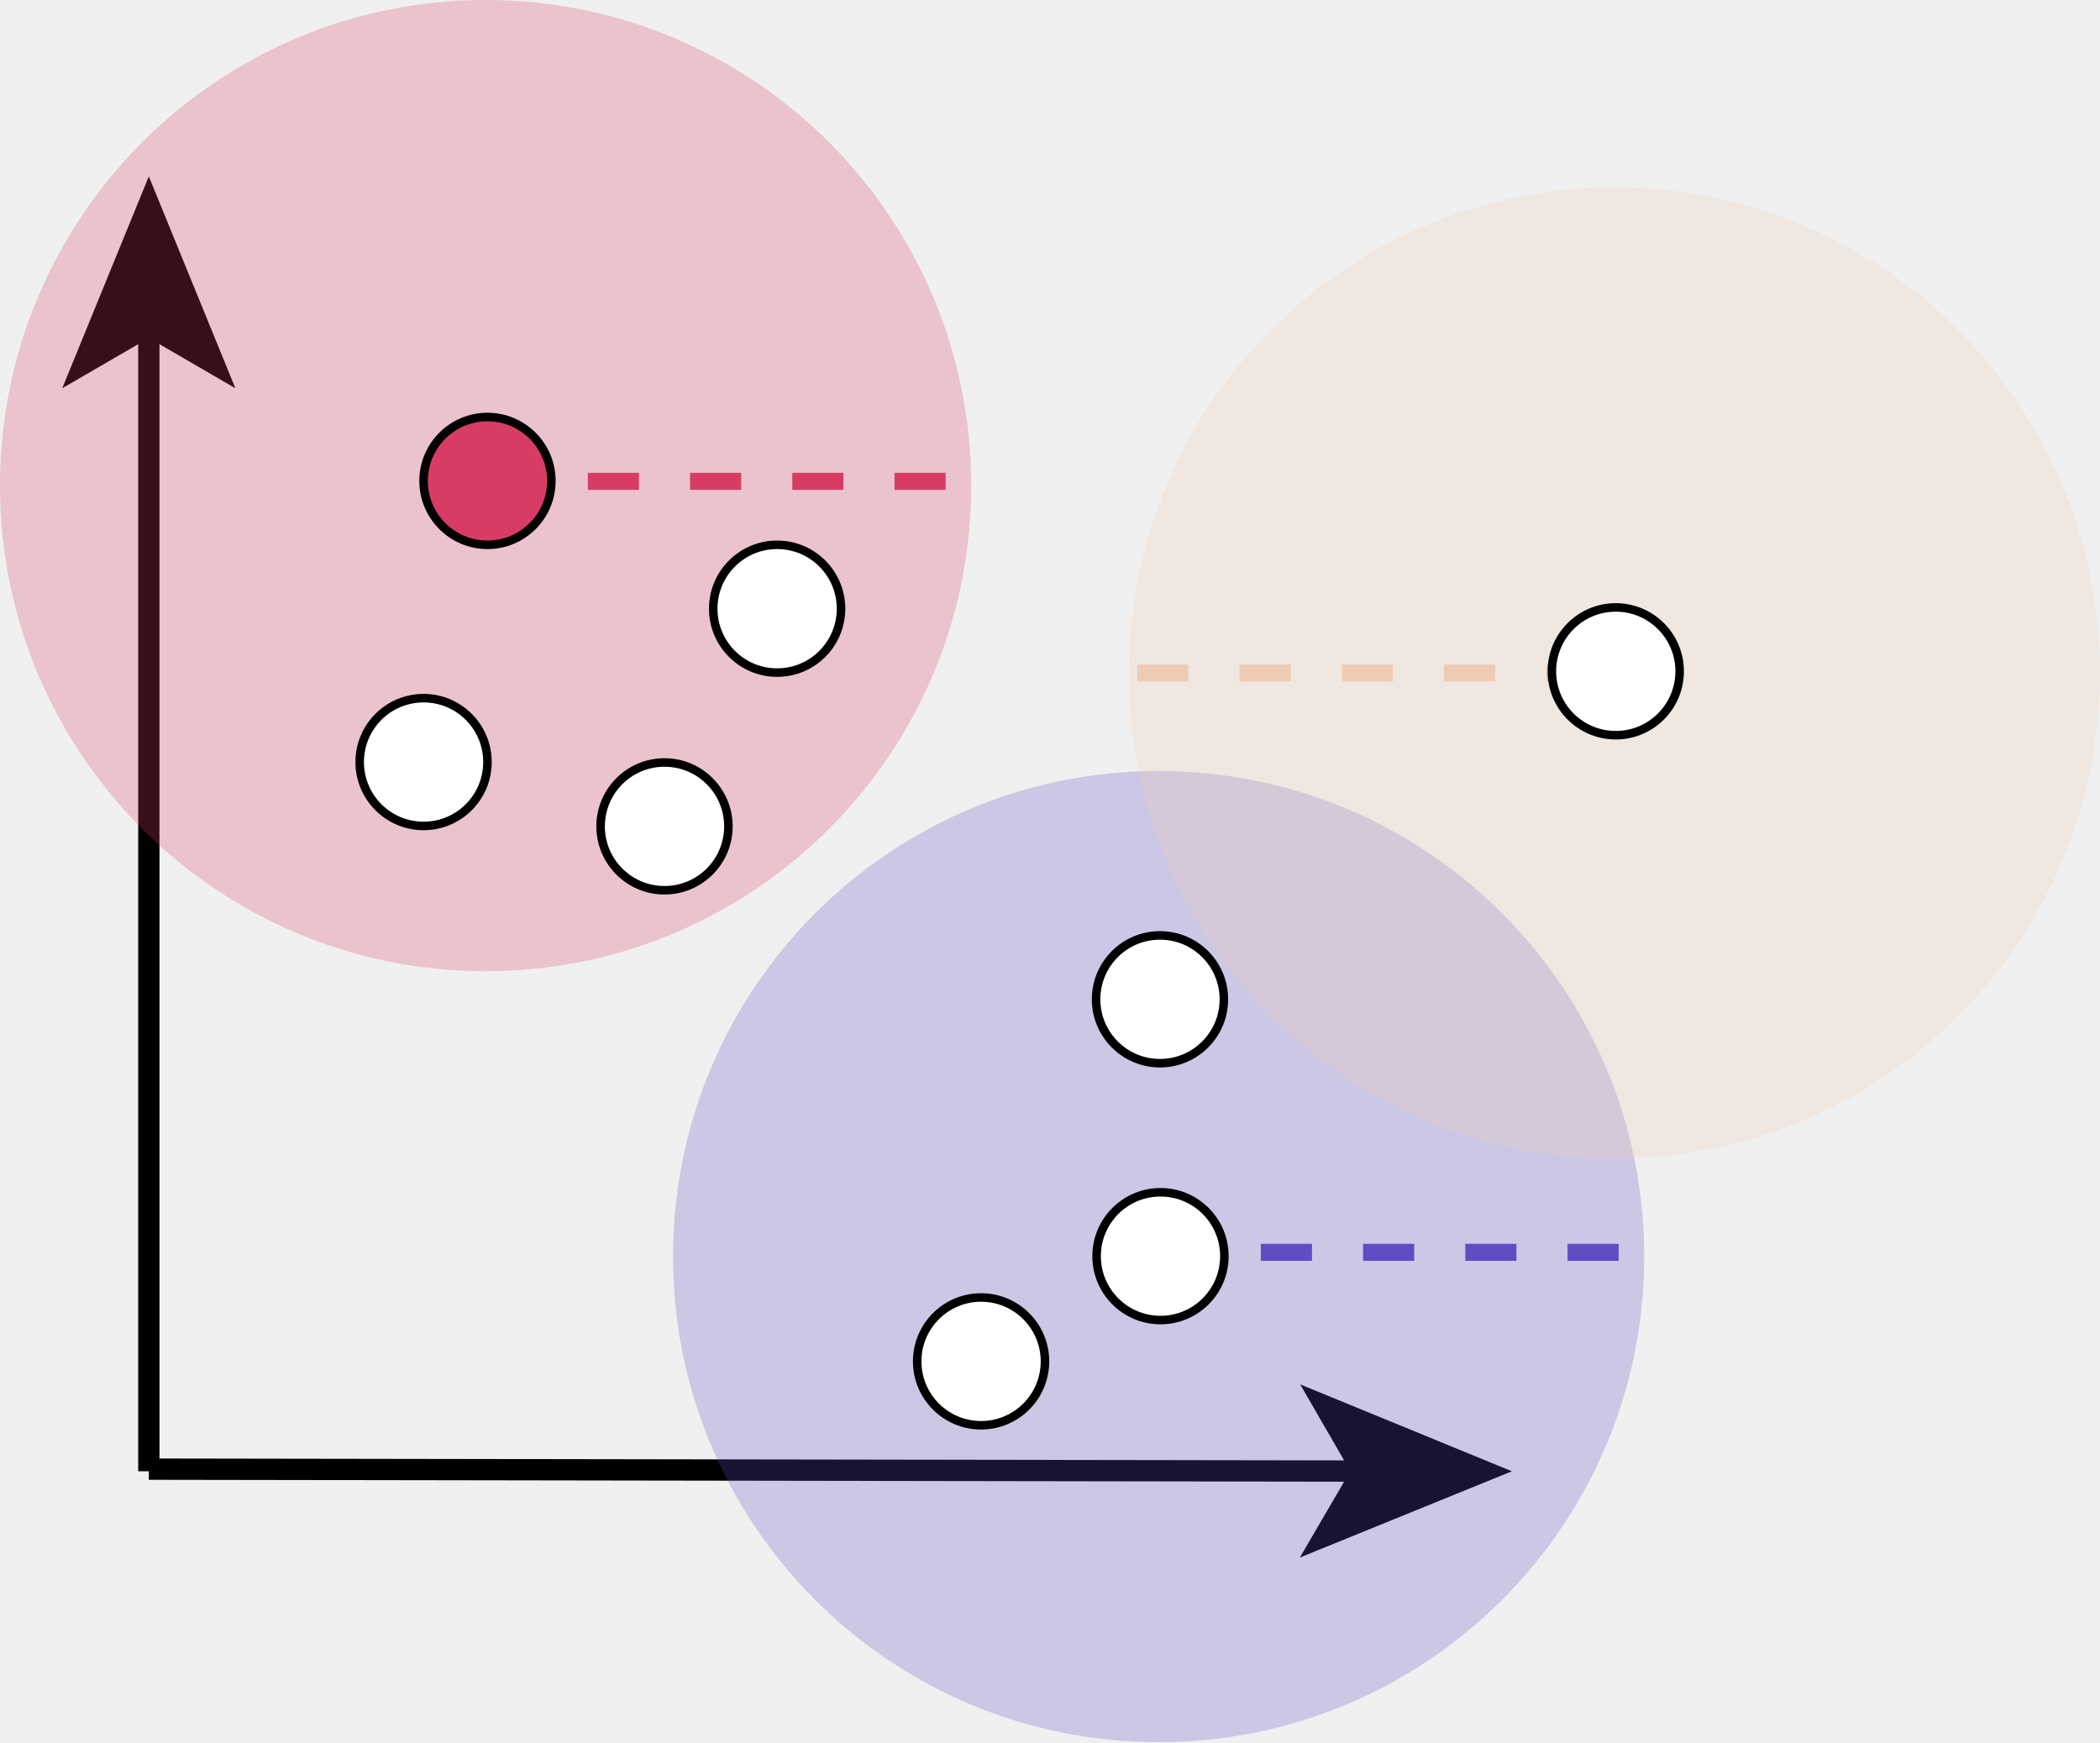
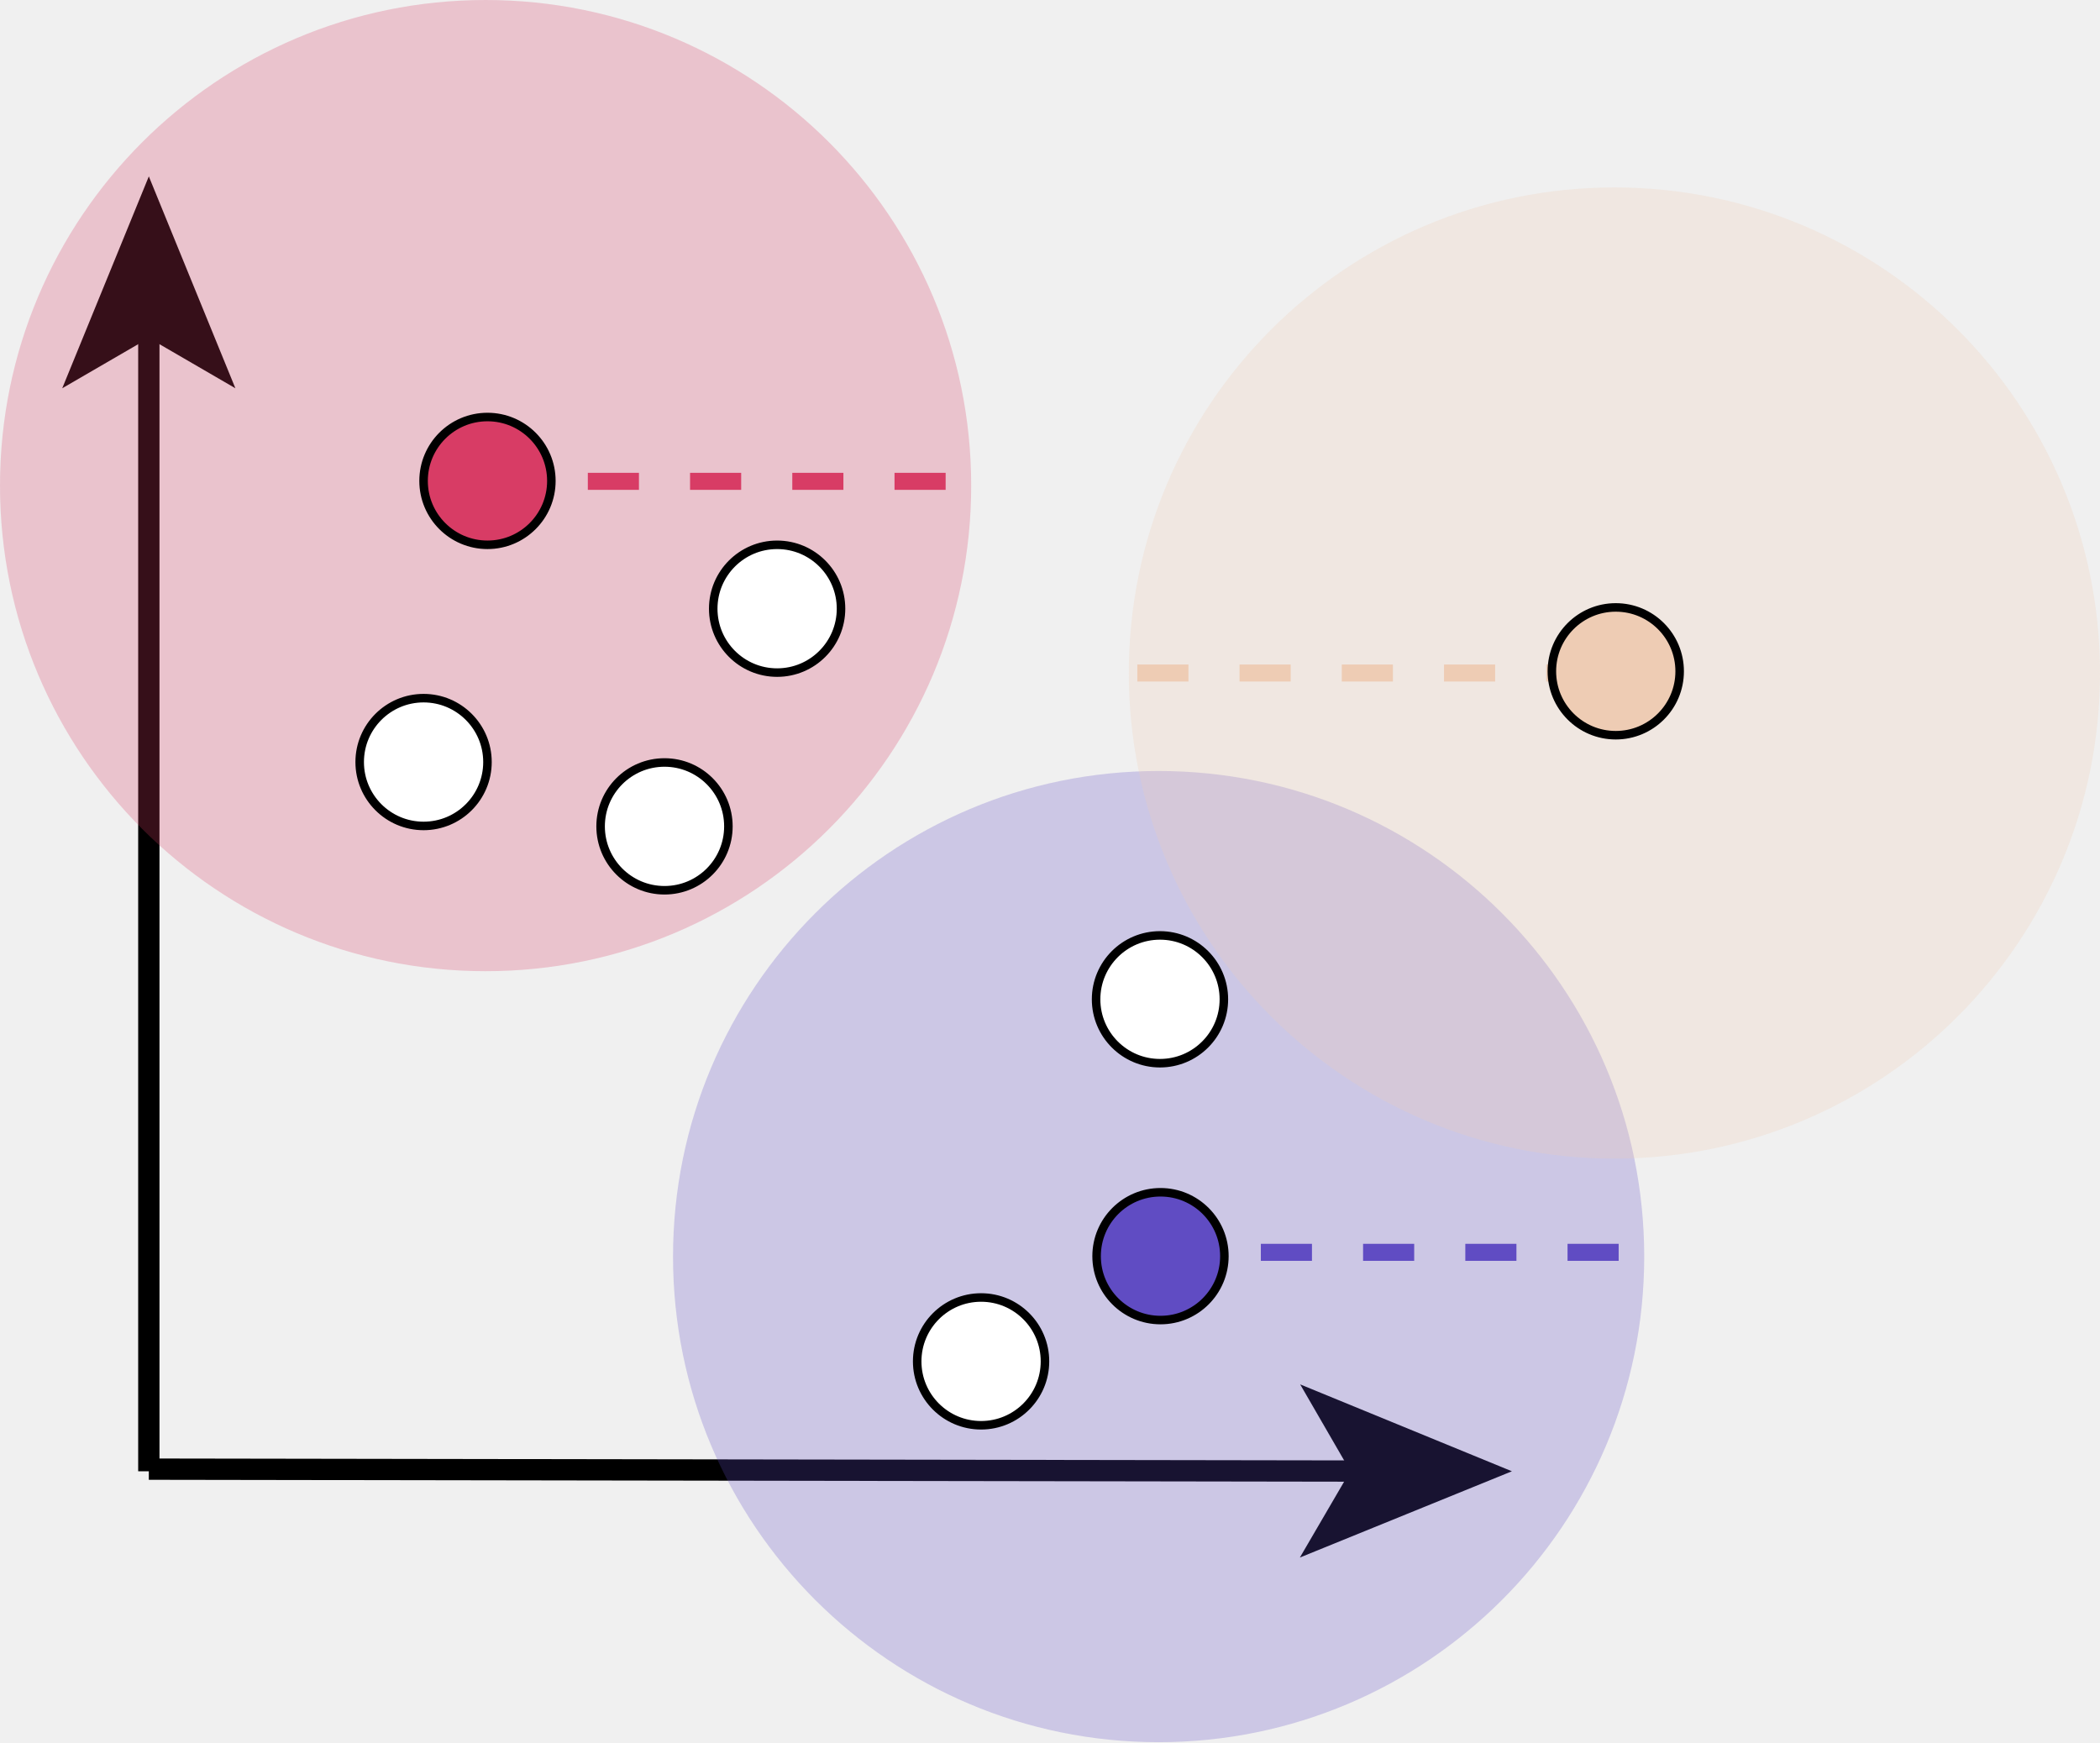
<svg xmlns="http://www.w3.org/2000/svg" viewBox="0 0 493 409">
  <defs>
-     <style>.cls-1,.cls-4,.cls-5,.cls-8{fill:none;}.cls-1,.cls-7,.cls-9{stroke:#000;}.cls-1,.cls-2,.cls-3,.cls-4,.cls-5,.cls-6,.cls-7,.cls-8,.cls-9{stroke-miterlimit:10;}.cls-1{stroke-width:5px;}.cls-2{fill:#604cc3;}.cls-2,.cls-4{stroke:#604cc3;}.cls-2,.cls-3,.cls-6{stroke-linecap:round;opacity:0.25;}.cls-2,.cls-3,.cls-4,.cls-5,.cls-6,.cls-8{stroke-width:4px;}.cls-3{fill:#eeccb4;}.cls-3,.cls-5{stroke:#eeccb4;}.cls-4,.cls-5,.cls-8{stroke-dasharray:12;}.cls-6,.cls-9{fill:#d83c65;}.cls-6,.cls-8{stroke:#d83c65;}.cls-7{fill:#fff;}.cls-7,.cls-9{stroke-width:2px;}</style>
+     <style>.cls-1,.cls-10,.cls-4,.cls-5{fill:none;}.cls-1,.cls-11,.cls-7,.cls-8,.cls-9{stroke:#000;}.cls-1,.cls-10,.cls-11,.cls-2,.cls-3,.cls-4,.cls-5,.cls-6,.cls-7,.cls-8,.cls-9{stroke-miterlimit:10;}.cls-1{stroke-width:5px;}.cls-2,.cls-9{fill:#604cc3;}.cls-2,.cls-4{stroke:#604cc3;}.cls-2,.cls-3,.cls-6{stroke-linecap:round;opacity:0.25;}.cls-10,.cls-2,.cls-3,.cls-4,.cls-5,.cls-6{stroke-width:4px;}.cls-3,.cls-8{fill:#eeccb4;}.cls-3,.cls-5{stroke:#eeccb4;}.cls-10,.cls-4,.cls-5{stroke-dasharray:12;}.cls-11,.cls-6{fill:#d83c65;}.cls-10,.cls-6{stroke:#d83c65;}.cls-7{fill:#fff;}.cls-11,.cls-7,.cls-8,.cls-9{stroke-width:2px;}</style>
  </defs>
  <g id="Layer_2" data-name="Layer 2">
-     <g id="Layer_1-2" data-name="Layer 1">
+     <g id="concentration">
      <line class="cls-1" x1="34.94" y1="76.71" x2="34.94" y2="345.4" />
      <polygon points="34.94 41.41 14.61 91.15 34.94 79.35 55.26 91.15 34.94 41.41" />
      <line class="cls-1" x1="319.64" y1="345.35" x2="34.94" y2="344.9" />
      <polygon points="354.94 345.4 305.23 325 317 345.35 305.16 365.65 354.94 345.4" />
      <circle class="cls-2" cx="272" cy="295" r="112" />
      <circle class="cls-3" cx="379" cy="158" r="112" />
      <line class="cls-4" x1="272" y1="294" x2="384" y2="294" />
      <line class="cls-5" x1="267" y1="158" x2="379" y2="158" />
      <circle class="cls-6" cx="114" cy="114" r="112" />
      <circle id="_1" data-name="1" class="cls-7" cx="182.44" cy="142.9" r="15" />
      <circle id="_1-2" data-name="1" class="cls-7" cx="272.32" cy="234.6" r="15" />
-       <circle id="_1-3" data-name="1" class="cls-7" cx="379.32" cy="157.6" r="15" />
+       <circle id="_1-3" data-name="1" class="cls-8" cx="379.32" cy="157.6" r="15" />
      <circle id="_1-4" data-name="1" class="cls-7" cx="230.32" cy="319.6" r="15" />
      <circle id="_2" data-name="2" class="cls-7" cx="99.44" cy="178.9" r="15" />
      <circle id="_3" data-name="3" class="cls-7" cx="156" cy="194" r="15" />
-       <circle id="_4" data-name="4" class="cls-7" cx="272.44" cy="294.9" r="15" />
-       <line class="cls-8" x1="114" y1="113" x2="226" y2="113" />
-       <circle class="cls-9" cx="114.44" cy="112.9" r="15" />
+       <circle id="_4" data-name="4" class="cls-9" cx="272.44" cy="294.9" r="15" />
+       <line class="cls-10" x1="114" y1="113" x2="226" y2="113" />
+       <circle class="cls-11" cx="114.44" cy="112.9" r="15" />
    </g>
  </g>
</svg>
